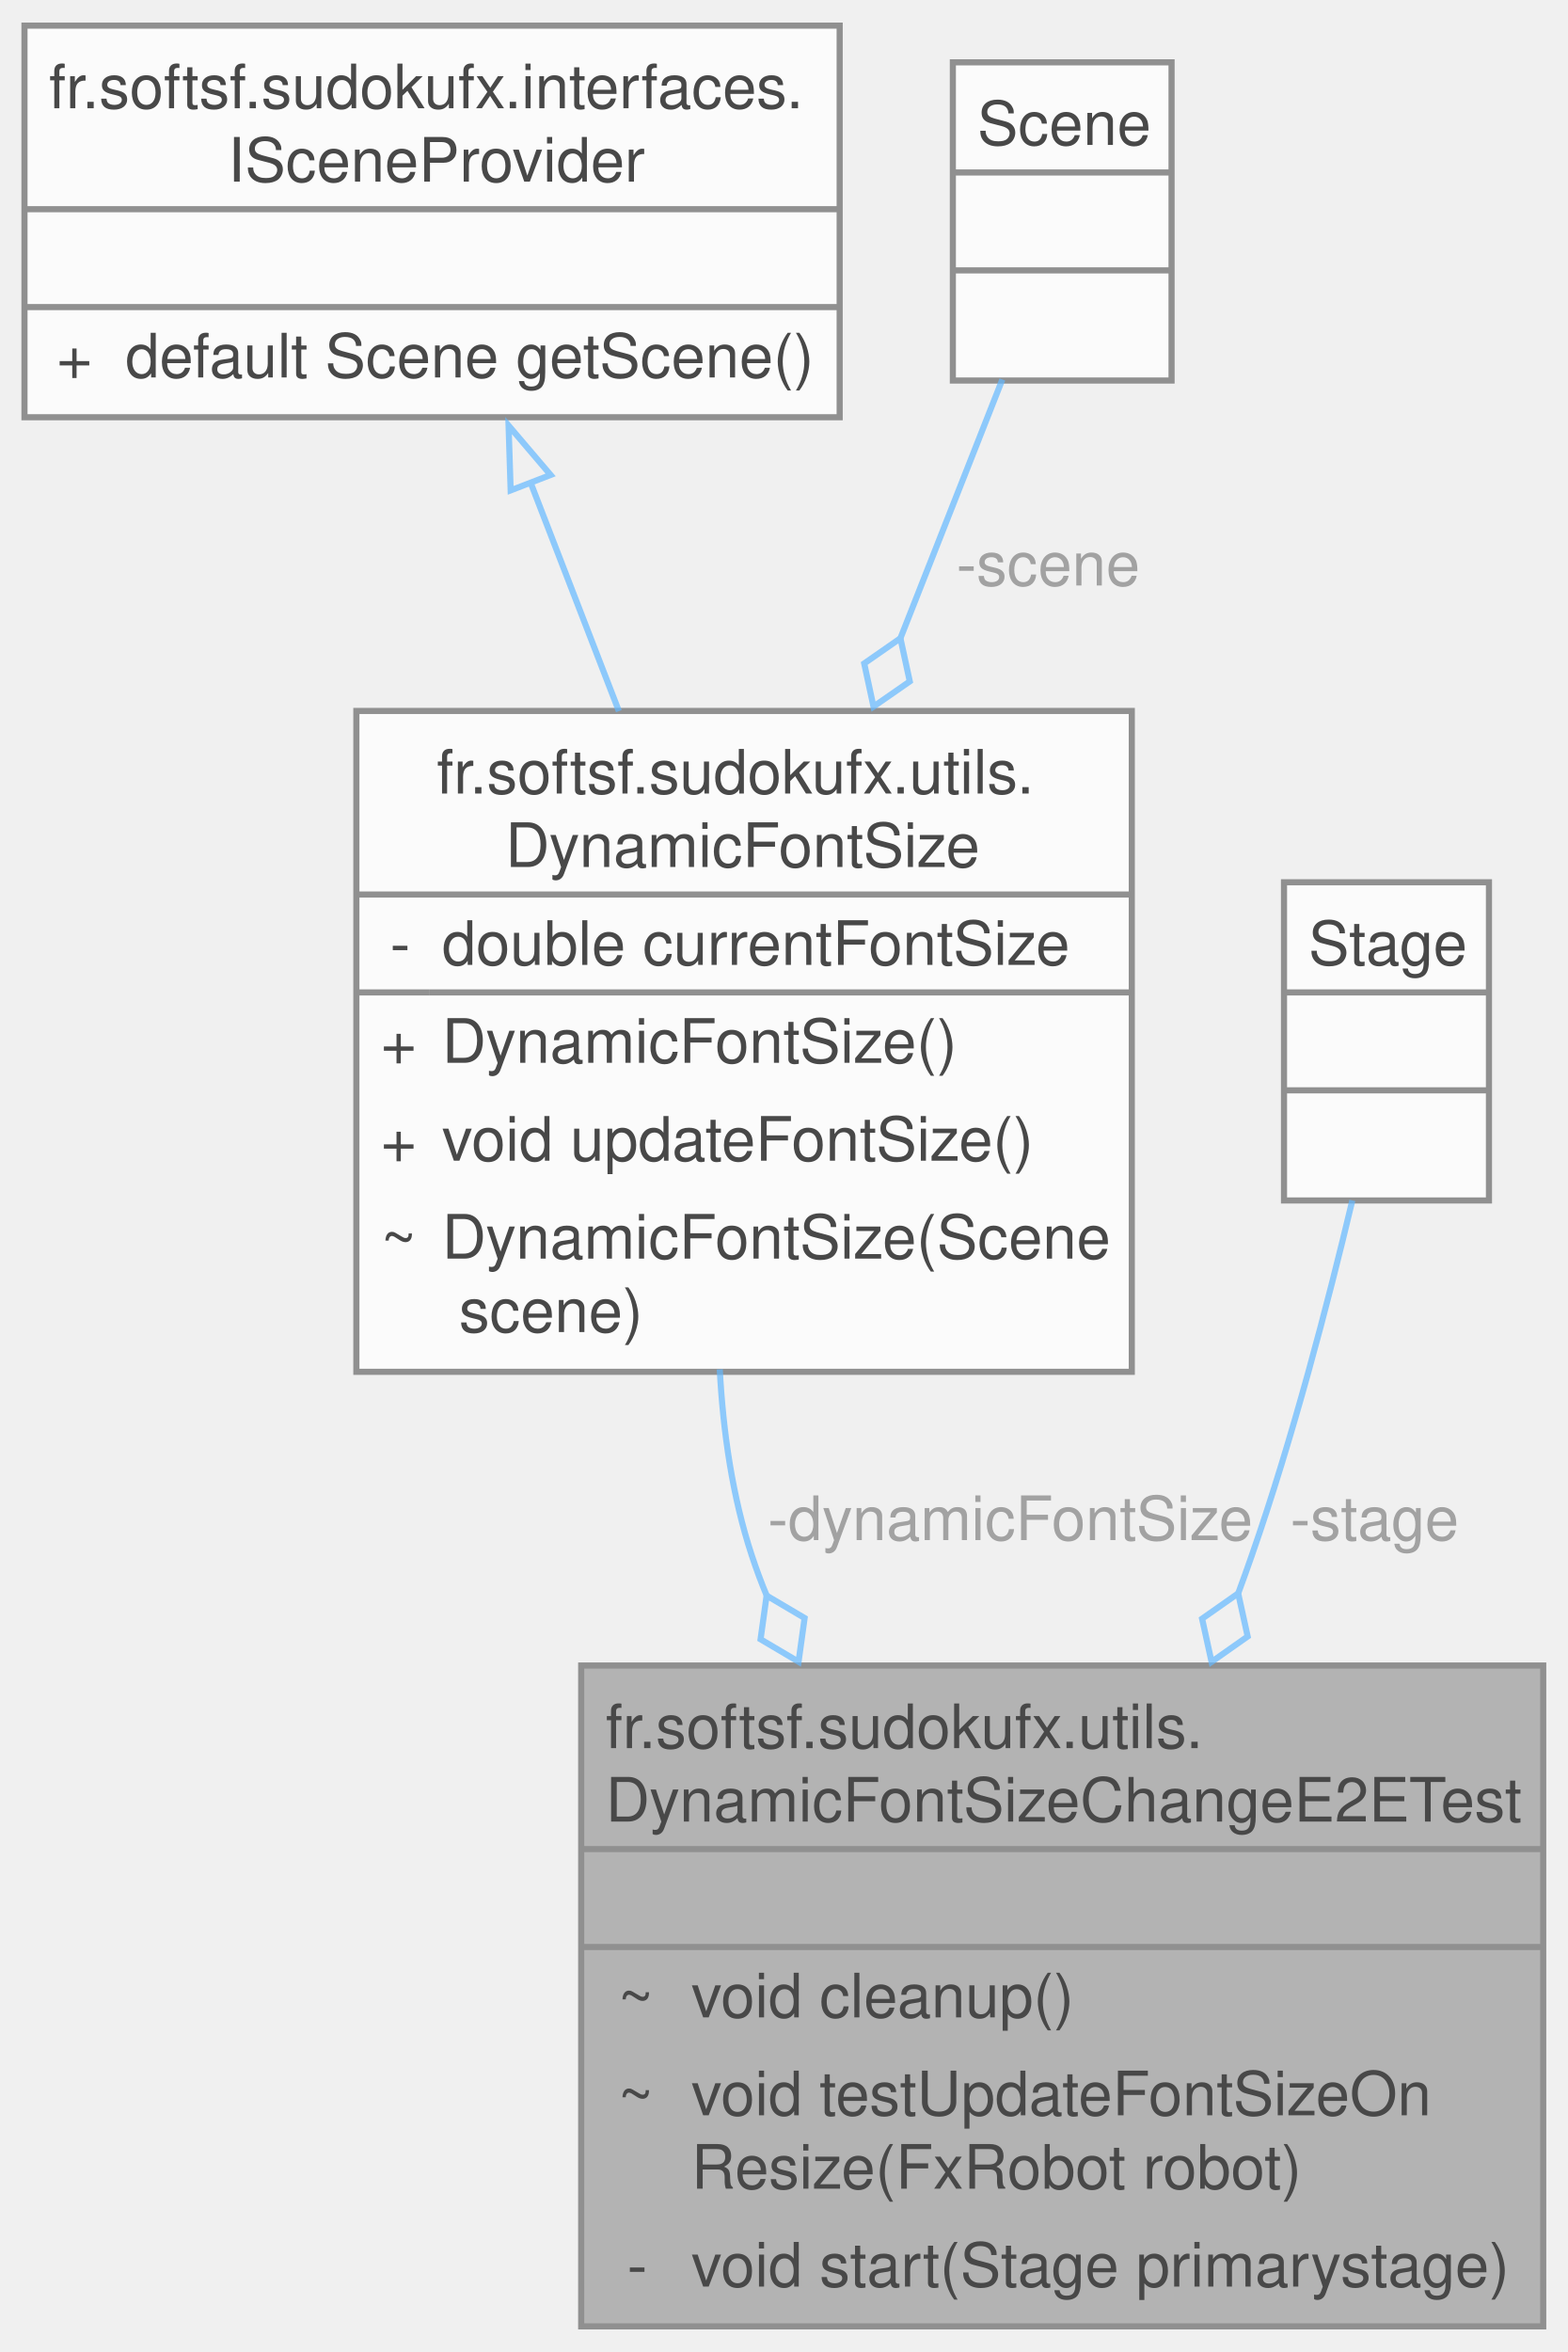
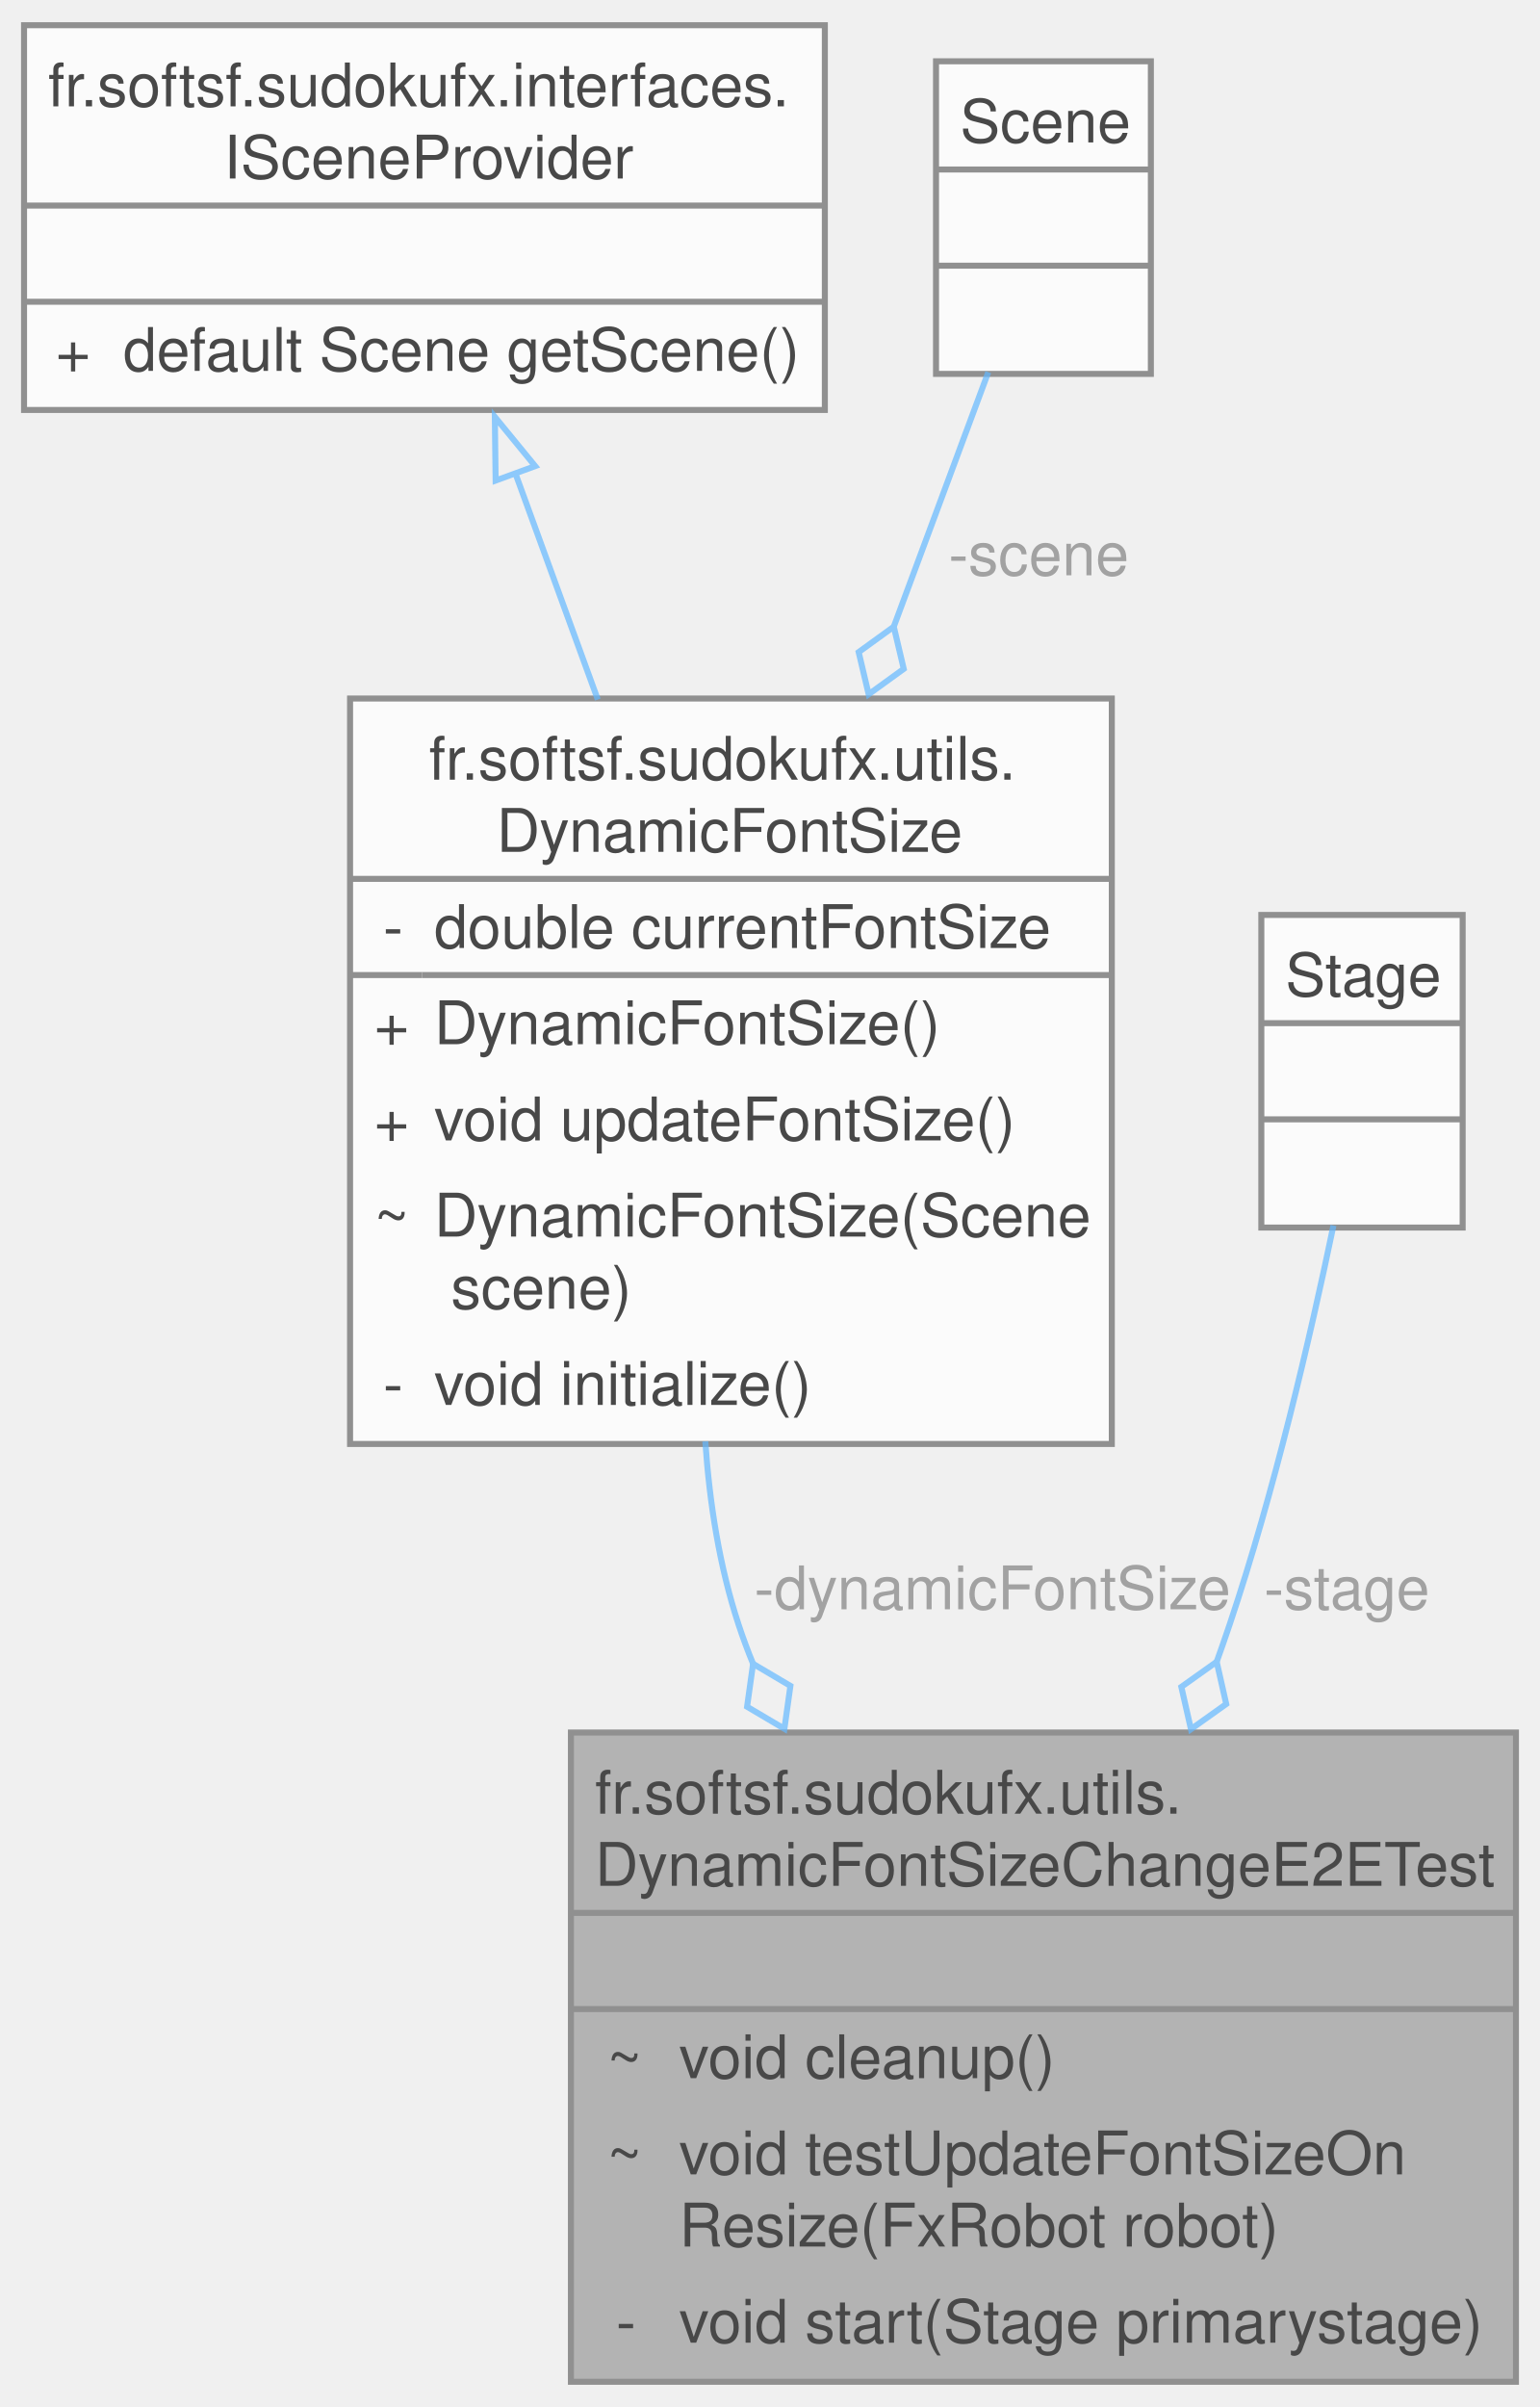
- <svg xmlns="http://www.w3.org/2000/svg" xmlns:xlink="http://www.w3.org/1999/xlink" width="256pt" height="384pt" viewBox="0.00 0.00 256.25 384.00">
+ <svg xmlns="http://www.w3.org/2000/svg" xmlns:xlink="http://www.w3.org/1999/xlink" width="256pt" height="400pt" viewBox="0.00 0.00 256.25 400.00">
  <svg id="main" version="1.1" xml:space="preserve">
    <style type="text/css">
.node, .edge {opacity: 0.7;}
.node.selected, .edge.selected {opacity: 1;}
.edge:hover path { stroke: red; }
.edge:hover polygon { stroke: red; fill: red; }
</style>
    <svg id="graph" class="graph">
-       <g id="graph0" class="graph" transform="scale(1 1) rotate(0) translate(4 380)">
+       <g id="graph0" class="graph" transform="scale(1 1) rotate(0) translate(4 396)">
        <g id="Node000001" class="node">
          <g id="a_Node000001">
            <a xlink:title=" ">
              <polygon fill="#999999" stroke="none" points="248.25,-108 91,-108 91,0 248.25,0 248.25,-108" />
              <text text-anchor="start" x="95" y="-94.5" font-family="Helvetica,sans-Serif" font-size="10.00">fr.softsf.sudokufx.utils.</text>
              <text text-anchor="start" x="95" y="-82.5" font-family="Helvetica,sans-Serif" font-size="10.00">DynamicFontSizeChangeE2ETest</text>
              <text text-anchor="start" x="168.12" y="-66.5" font-family="Helvetica,sans-Serif" font-size="10.00"> </text>
              <text text-anchor="start" x="97" y="-50.5" font-family="Helvetica,sans-Serif" font-size="10.00">~</text>
              <text text-anchor="start" x="109" y="-50.5" font-family="Helvetica,sans-Serif" font-size="10.00">void cleanup()</text>
              <text text-anchor="start" x="97" y="-34.5" font-family="Helvetica,sans-Serif" font-size="10.00">~</text>
              <text text-anchor="start" x="109" y="-34.5" font-family="Helvetica,sans-Serif" font-size="10.00">void testUpdateFontSizeOn</text>
              <text text-anchor="start" x="109" y="-22.5" font-family="Helvetica,sans-Serif" font-size="10.00">Resize(FxRobot robot)</text>
              <text text-anchor="start" x="98.5" y="-6.5" font-family="Helvetica,sans-Serif" font-size="10.00">-</text>
              <text text-anchor="start" x="109" y="-6.5" font-family="Helvetica,sans-Serif" font-size="10.00">void start(Stage primarystage)</text>
              <polygon fill="#666666" stroke="#666666" points="91,-78 91,-78 248.25,-78 248.25,-78 91,-78" />
              <polygon fill="#666666" stroke="#666666" points="91,-62 91,-62 248.25,-62 248.25,-62 91,-62" />
              <polygon fill="none" stroke="#666666" points="91,0 91,-108 248.25,-108 248.25,0 91,0" />
            </a>
          </g>
        </g>
        <g id="Node000002" class="node">
          <g id="a_Node000002">
            <a xlink:href="classfr_1_1softsf_1_1sudokufx_1_1utils_1_1_dynamic_font_size.html" target="_top" xlink:title="Manages dynamic font sizing based on the dimensions of a JavaFX Scene.">
-               <polygon fill="white" stroke="none" points="181,-264 54.25,-264 54.25,-156 181,-156 181,-264" />
-               <text text-anchor="start" x="67.38" y="-250.5" font-family="Helvetica,sans-Serif" font-size="10.00">fr.softsf.sudokufx.utils.</text>
-               <text text-anchor="start" x="78.62" y="-238.5" font-family="Helvetica,sans-Serif" font-size="10.00">DynamicFontSize</text>
-               <text text-anchor="start" x="59.75" y="-222.5" font-family="Helvetica,sans-Serif" font-size="10.00">-</text>
-               <text text-anchor="start" x="68.25" y="-222.5" font-family="Helvetica,sans-Serif" font-size="10.00">double currentFontSize</text>
+               <polygon fill="white" stroke="none" points="181,-280 54.25,-280 54.25,-156 181,-156 181,-280" />
+               <text text-anchor="start" x="67.38" y="-266.5" font-family="Helvetica,sans-Serif" font-size="10.00">fr.softsf.sudokufx.utils.</text>
+               <text text-anchor="start" x="78.62" y="-254.5" font-family="Helvetica,sans-Serif" font-size="10.00">DynamicFontSize</text>
+               <text text-anchor="start" x="59.75" y="-238.5" font-family="Helvetica,sans-Serif" font-size="10.00">-</text>
+               <text text-anchor="start" x="68.25" y="-238.5" font-family="Helvetica,sans-Serif" font-size="10.00">double currentFontSize</text>
+               <text text-anchor="start" x="58.25" y="-222.5" font-family="Helvetica,sans-Serif" font-size="10.00">+</text>
+               <text text-anchor="start" x="68.25" y="-222.5" font-family="Helvetica,sans-Serif" font-size="10.00">DynamicFontSize()</text>
              <text text-anchor="start" x="58.25" y="-206.5" font-family="Helvetica,sans-Serif" font-size="10.00">+</text>
-               <text text-anchor="start" x="68.25" y="-206.5" font-family="Helvetica,sans-Serif" font-size="10.00">DynamicFontSize()</text>
-               <text text-anchor="start" x="58.25" y="-190.5" font-family="Helvetica,sans-Serif" font-size="10.00">+</text>
-               <text text-anchor="start" x="68.25" y="-190.5" font-family="Helvetica,sans-Serif" font-size="10.00">void updateFontSize()</text>
-               <text text-anchor="start" x="58.25" y="-174.5" font-family="Helvetica,sans-Serif" font-size="10.00">~</text>
-               <text text-anchor="start" x="68.25" y="-174.5" font-family="Helvetica,sans-Serif" font-size="10.00">DynamicFontSize(Scene</text>
-               <text text-anchor="start" x="68.25" y="-162.5" font-family="Helvetica,sans-Serif" font-size="10.00"> scene)</text>
-               <polygon fill="#666666" stroke="#666666" points="54.25,-234 54.25,-234 181,-234 181,-234 54.25,-234" />
-               <polygon fill="#666666" stroke="#666666" points="54.25,-218 54.25,-218 66.25,-218 66.25,-218 54.25,-218" />
-               <polygon fill="#666666" stroke="#666666" points="66.25,-218 66.25,-218 181,-218 181,-218 66.25,-218" />
-               <polygon fill="none" stroke="#666666" points="54.25,-156 54.25,-264 181,-264 181,-156 54.25,-156" />
+               <text text-anchor="start" x="68.25" y="-206.5" font-family="Helvetica,sans-Serif" font-size="10.00">void updateFontSize()</text>
+               <text text-anchor="start" x="58.25" y="-190.5" font-family="Helvetica,sans-Serif" font-size="10.00">~</text>
+               <text text-anchor="start" x="68.25" y="-190.5" font-family="Helvetica,sans-Serif" font-size="10.00">DynamicFontSize(Scene</text>
+               <text text-anchor="start" x="68.25" y="-178.5" font-family="Helvetica,sans-Serif" font-size="10.00"> scene)</text>
+               <text text-anchor="start" x="59.75" y="-162.5" font-family="Helvetica,sans-Serif" font-size="10.00">-</text>
+               <text text-anchor="start" x="68.25" y="-162.5" font-family="Helvetica,sans-Serif" font-size="10.00">void initialize()</text>
+               <polygon fill="#666666" stroke="#666666" points="54.25,-250 54.25,-250 181,-250 181,-250 54.25,-250" />
+               <polygon fill="#666666" stroke="#666666" points="54.25,-234 54.25,-234 66.25,-234 66.25,-234 54.25,-234" />
+               <polygon fill="#666666" stroke="#666666" points="66.25,-234 66.25,-234 181,-234 181,-234 66.25,-234" />
+               <polygon fill="none" stroke="#666666" points="54.25,-156 54.25,-280 181,-280 181,-156 54.25,-156" />
            </a>
          </g>
        </g>
        <g id="edge1_Node000001_Node000002" class="edge">
          <g id="a_edge1_Node000001_Node000002">
            <a xlink:title=" ">
-               <path fill="none" stroke="#63b8ff" d="M113.65,-156.4C114.2,-146.13 115.72,-135.58 118.88,-126 119.61,-123.78 120.43,-121.56 121.35,-119.36" />
-               <polygon fill="none" stroke="#63b8ff" points="121.31,-119.43 120.32,-112.29 126.53,-108.62 127.52,-115.76 121.31,-119.43" />
+               <path fill="none" stroke="#63b8ff" d="M113.36,-156.43C114.07,-146.1 115.72,-135.61 118.88,-126 119.61,-123.78 120.43,-121.56 121.34,-119.36" />
+               <polygon fill="none" stroke="#63b8ff" points="121.31,-119.43 120.31,-112.29 126.52,-108.62 127.52,-115.76 121.31,-119.43" />
            </a>
          </g>
          <text text-anchor="middle" x="159.75" y="-128.5" font-family="Helvetica,sans-Serif" font-size="10.00" fill="grey"> -dynamicFontSize</text>
        </g>
        <g id="Node000003" class="node">
          <g id="a_Node000003">
            <a xlink:href="interfacefr_1_1softsf_1_1sudokufx_1_1interfaces_1_1_i_scene_provider.html" target="_top" xlink:title="Interface ISceneProvider.">
-               <polygon fill="white" stroke="none" points="133.25,-376 0,-376 0,-312 133.25,-312 133.25,-376" />
-               <text text-anchor="start" x="4" y="-362.5" font-family="Helvetica,sans-Serif" font-size="10.00">fr.softsf.sudokufx.interfaces.</text>
-               <text text-anchor="start" x="33.25" y="-350.5" font-family="Helvetica,sans-Serif" font-size="10.00">ISceneProvider</text>
-               <text text-anchor="start" x="65.12" y="-334.5" font-family="Helvetica,sans-Serif" font-size="10.00"> </text>
-               <text text-anchor="start" x="5.25" y="-318.5" font-family="Helvetica,sans-Serif" font-size="10.00">+</text>
-               <text text-anchor="start" x="16.5" y="-318.5" font-family="Helvetica,sans-Serif" font-size="10.00">default Scene getScene()</text>
+               <polygon fill="white" stroke="none" points="133.25,-392 0,-392 0,-328 133.25,-328 133.25,-392" />
+               <text text-anchor="start" x="4" y="-378.5" font-family="Helvetica,sans-Serif" font-size="10.00">fr.softsf.sudokufx.interfaces.</text>
+               <text text-anchor="start" x="33.25" y="-366.5" font-family="Helvetica,sans-Serif" font-size="10.00">ISceneProvider</text>
+               <text text-anchor="start" x="65.12" y="-350.5" font-family="Helvetica,sans-Serif" font-size="10.00"> </text>
+               <text text-anchor="start" x="5.25" y="-334.5" font-family="Helvetica,sans-Serif" font-size="10.00">+</text>
+               <text text-anchor="start" x="16.5" y="-334.5" font-family="Helvetica,sans-Serif" font-size="10.00">default Scene getScene()</text>
+               <polygon fill="#666666" stroke="#666666" points="0,-362 0,-362 133.25,-362 133.25,-362 0,-362" />
              <polygon fill="#666666" stroke="#666666" points="0,-346 0,-346 133.25,-346 133.25,-346 0,-346" />
-               <polygon fill="#666666" stroke="#666666" points="0,-330 0,-330 133.25,-330 133.25,-330 0,-330" />
-               <polygon fill="none" stroke="#666666" points="0,-312 0,-376 133.25,-376 133.25,-312 0,-312" />
+               <polygon fill="none" stroke="#666666" points="0,-328 0,-392 133.25,-392 133.25,-328 0,-328" />
            </a>
          </g>
        </g>
        <g id="edge2_Node000002_Node000003" class="edge">
          <g id="a_edge2_Node000002_Node000003">
            <a xlink:title=" ">
-               <path fill="none" stroke="#63b8ff" d="M82.65,-301.52C87.25,-289.62 92.33,-276.47 97.16,-263.97" />
-               <polygon fill="none" stroke="#63b8ff" points="79.47,-300.05 79.13,-310.64 86,-302.57 79.47,-300.05" />
+               <path fill="none" stroke="#63b8ff" d="M81.64,-317.78C85.97,-305.89 90.8,-292.65 95.47,-279.83" />
+               <polygon fill="none" stroke="#63b8ff" points="78.47,-316.26 78.34,-326.85 85.05,-318.66 78.47,-316.26" />
            </a>
          </g>
        </g>
        <g id="Node000004" class="node">
          <g id="a_Node000004">
            <a xlink:title=" ">
-               <polygon fill="white" stroke="none" points="187.5,-370 151.75,-370 151.75,-318 187.5,-318 187.5,-370" />
-               <text text-anchor="start" x="155.75" y="-356.5" font-family="Helvetica,sans-Serif" font-size="10.00">Scene</text>
+               <polygon fill="white" stroke="none" points="187.5,-386 151.75,-386 151.75,-334 187.5,-334 187.5,-386" />
+               <text text-anchor="start" x="155.75" y="-372.5" font-family="Helvetica,sans-Serif" font-size="10.00">Scene</text>
+               <text text-anchor="start" x="168.12" y="-356.5" font-family="Helvetica,sans-Serif" font-size="10.00"> </text>
              <text text-anchor="start" x="168.12" y="-340.5" font-family="Helvetica,sans-Serif" font-size="10.00"> </text>
-               <text text-anchor="start" x="168.12" y="-324.5" font-family="Helvetica,sans-Serif" font-size="10.00"> </text>
+               <polygon fill="#666666" stroke="#666666" points="151.75,-368 151.75,-368 187.5,-368 187.5,-368 151.75,-368" />
              <polygon fill="#666666" stroke="#666666" points="151.75,-352 151.75,-352 187.5,-352 187.5,-352 151.75,-352" />
-               <polygon fill="#666666" stroke="#666666" points="151.75,-336 151.75,-336 187.5,-336 187.5,-336 151.75,-336" />
-               <polygon fill="none" stroke="#666666" points="151.75,-318 151.75,-370 187.5,-370 187.5,-318 151.75,-318" />
+               <polygon fill="none" stroke="#666666" points="151.75,-334 151.75,-386 187.5,-386 187.5,-334 151.75,-334" />
            </a>
          </g>
        </g>
        <g id="edge3_Node000002_Node000004" class="edge">
          <g id="a_edge3_Node000002_Node000004">
            <a xlink:title=" ">
-               <path fill="none" stroke="#63b8ff" d="M159.84,-318.17C155.09,-306.09 149.12,-290.95 143.18,-275.88" />
-               <polygon fill="none" stroke="#63b8ff" points="143.18,-275.88 137.26,-271.76 138.78,-264.71 144.71,-268.83 143.18,-275.88" />
+               <path fill="none" stroke="#63b8ff" d="M160.45,-334.29C156.01,-322.34 150.42,-307.3 144.76,-292.06" />
+               <polygon fill="none" stroke="#63b8ff" points="144.72,-291.95 138.88,-287.72 140.54,-280.7 146.38,-284.93 144.72,-291.95" />
            </a>
          </g>
-           <text text-anchor="middle" x="165.94" y="-284.5" font-family="Helvetica,sans-Serif" font-size="10.00" fill="grey"> -scene</text>
+           <text text-anchor="middle" x="167.45" y="-300.5" font-family="Helvetica,sans-Serif" font-size="10.00" fill="grey"> -scene</text>
        </g>
        <g id="Node000005" class="node">
          <g id="a_Node000005">
            <a xlink:title=" ">
-               <polygon fill="white" stroke="none" points="239.38,-236 205.88,-236 205.88,-184 239.38,-184 239.38,-236" />
-               <text text-anchor="start" x="209.88" y="-222.5" font-family="Helvetica,sans-Serif" font-size="10.00">Stage</text>
-               <text text-anchor="start" x="221.12" y="-206.5" font-family="Helvetica,sans-Serif" font-size="10.00"> </text>
-               <text text-anchor="start" x="221.12" y="-190.5" font-family="Helvetica,sans-Serif" font-size="10.00"> </text>
-               <polygon fill="#666666" stroke="#666666" points="205.88,-218 205.88,-218 239.38,-218 239.38,-218 205.88,-218" />
-               <polygon fill="#666666" stroke="#666666" points="205.88,-202 205.88,-202 239.38,-202 239.38,-202 205.88,-202" />
-               <polygon fill="none" stroke="#666666" points="205.88,-184 205.88,-236 239.38,-236 239.38,-184 205.88,-184" />
+               <polygon fill="white" stroke="none" points="239.38,-244 205.88,-244 205.88,-192 239.38,-192 239.38,-244" />
+               <text text-anchor="start" x="209.88" y="-230.5" font-family="Helvetica,sans-Serif" font-size="10.00">Stage</text>
+               <text text-anchor="start" x="221.12" y="-214.5" font-family="Helvetica,sans-Serif" font-size="10.00"> </text>
+               <text text-anchor="start" x="221.12" y="-198.5" font-family="Helvetica,sans-Serif" font-size="10.00"> </text>
+               <polygon fill="#666666" stroke="#666666" points="205.88,-226 205.88,-226 239.38,-226 239.38,-226 205.88,-226" />
+               <polygon fill="#666666" stroke="#666666" points="205.88,-210 205.88,-210 239.38,-210 239.38,-210 205.88,-210" />
+               <polygon fill="none" stroke="#666666" points="205.88,-192 205.88,-244 239.38,-244 239.38,-192 205.88,-192" />
            </a>
          </g>
        </g>
        <g id="edge4_Node000001_Node000005" class="edge">
          <g id="a_edge4_Node000001_Node000005">
            <a xlink:title=" ">
-               <path fill="none" stroke="#63b8ff" d="M217.05,-184.01C213.09,-167.37 207.3,-145.14 200.62,-126 199.91,-123.95 199.16,-121.87 198.39,-119.78" />
-               <polygon fill="none" stroke="#63b8ff" points="198.39,-119.79 192.49,-115.65 194.04,-108.6 199.94,-112.75 198.39,-119.79" />
+               <path fill="none" stroke="#63b8ff" d="M217.88,-192.34C214.03,-173.84 208.03,-148.03 200.62,-126 199.93,-123.94 199.2,-121.86 198.45,-119.76" />
+               <polygon fill="none" stroke="#63b8ff" points="198.45,-119.77 192.57,-115.59 194.17,-108.56 200.04,-112.74 198.45,-119.77" />
            </a>
          </g>
-           <text text-anchor="middle" x="219.29" y="-128.5" font-family="Helvetica,sans-Serif" font-size="10.00" fill="grey"> -stage</text>
+           <text text-anchor="middle" x="218.72" y="-128.5" font-family="Helvetica,sans-Serif" font-size="10.00" fill="grey"> -stage</text>
        </g>
      </g>
    </svg>
  </svg>
  <style type="text/css">

[data-mouse-over-selected='false'] { opacity: 0.7; }
[data-mouse-over-selected='true']  { opacity: 1.0; }

</style>
</svg>
